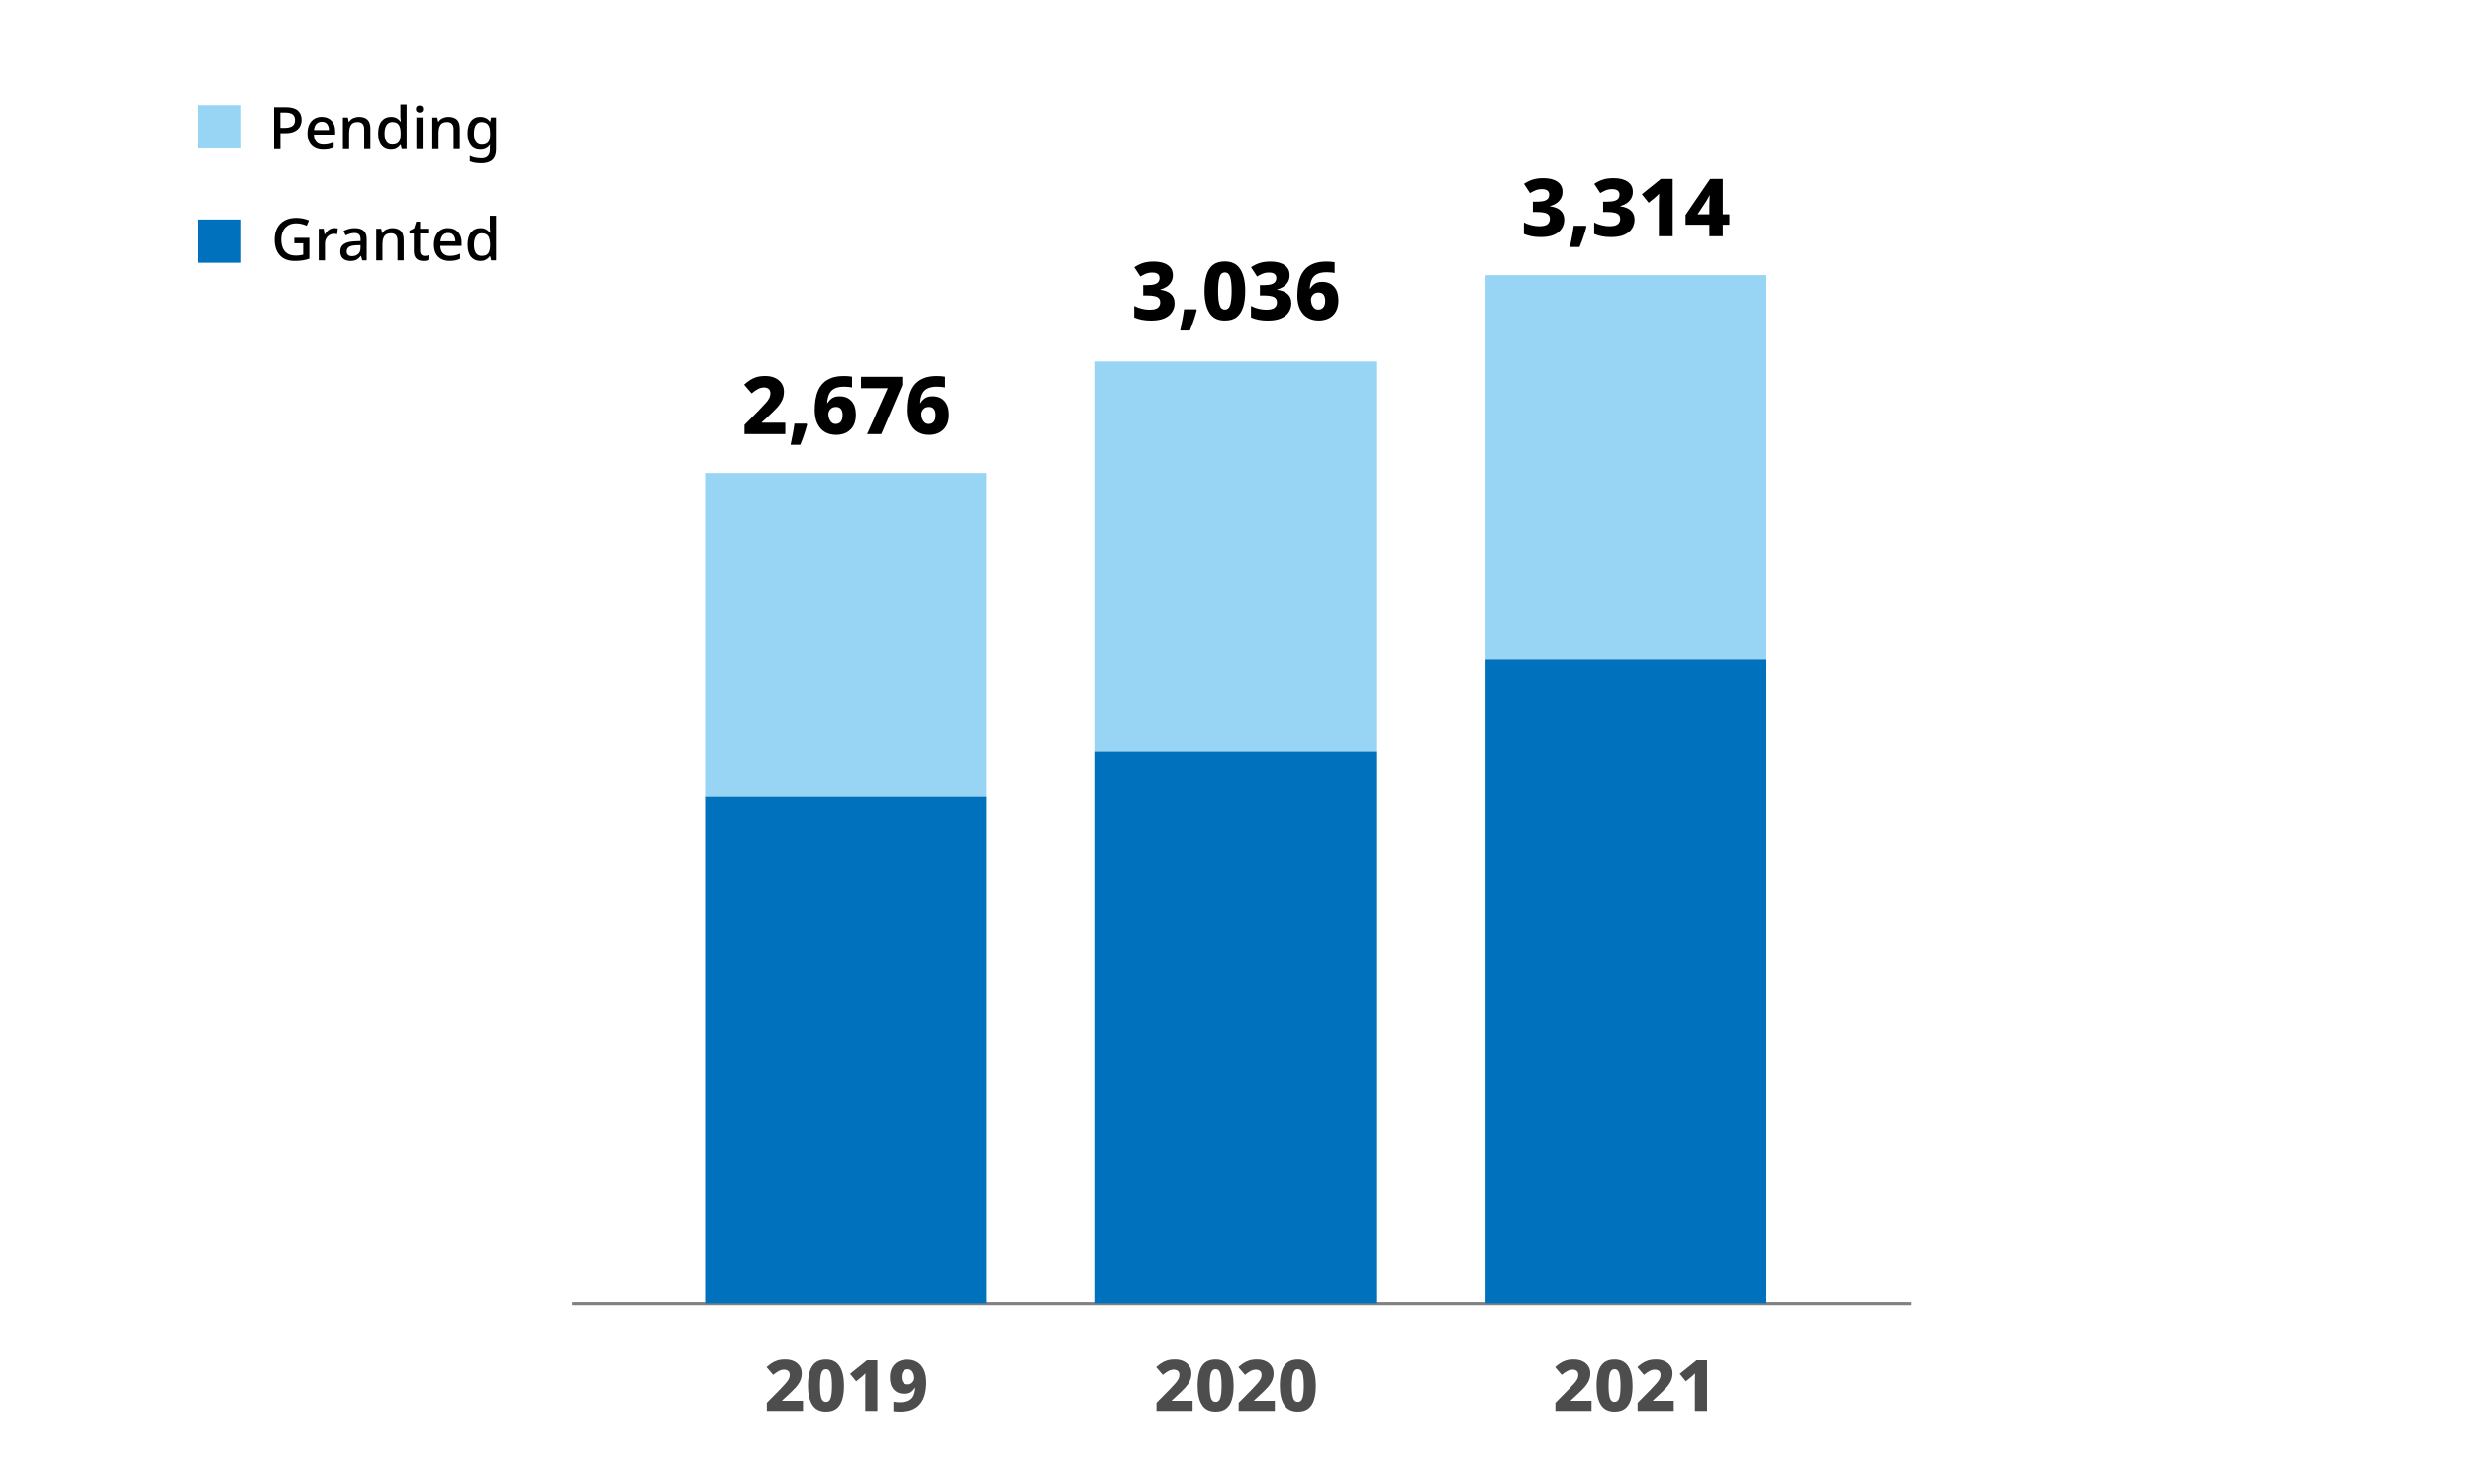
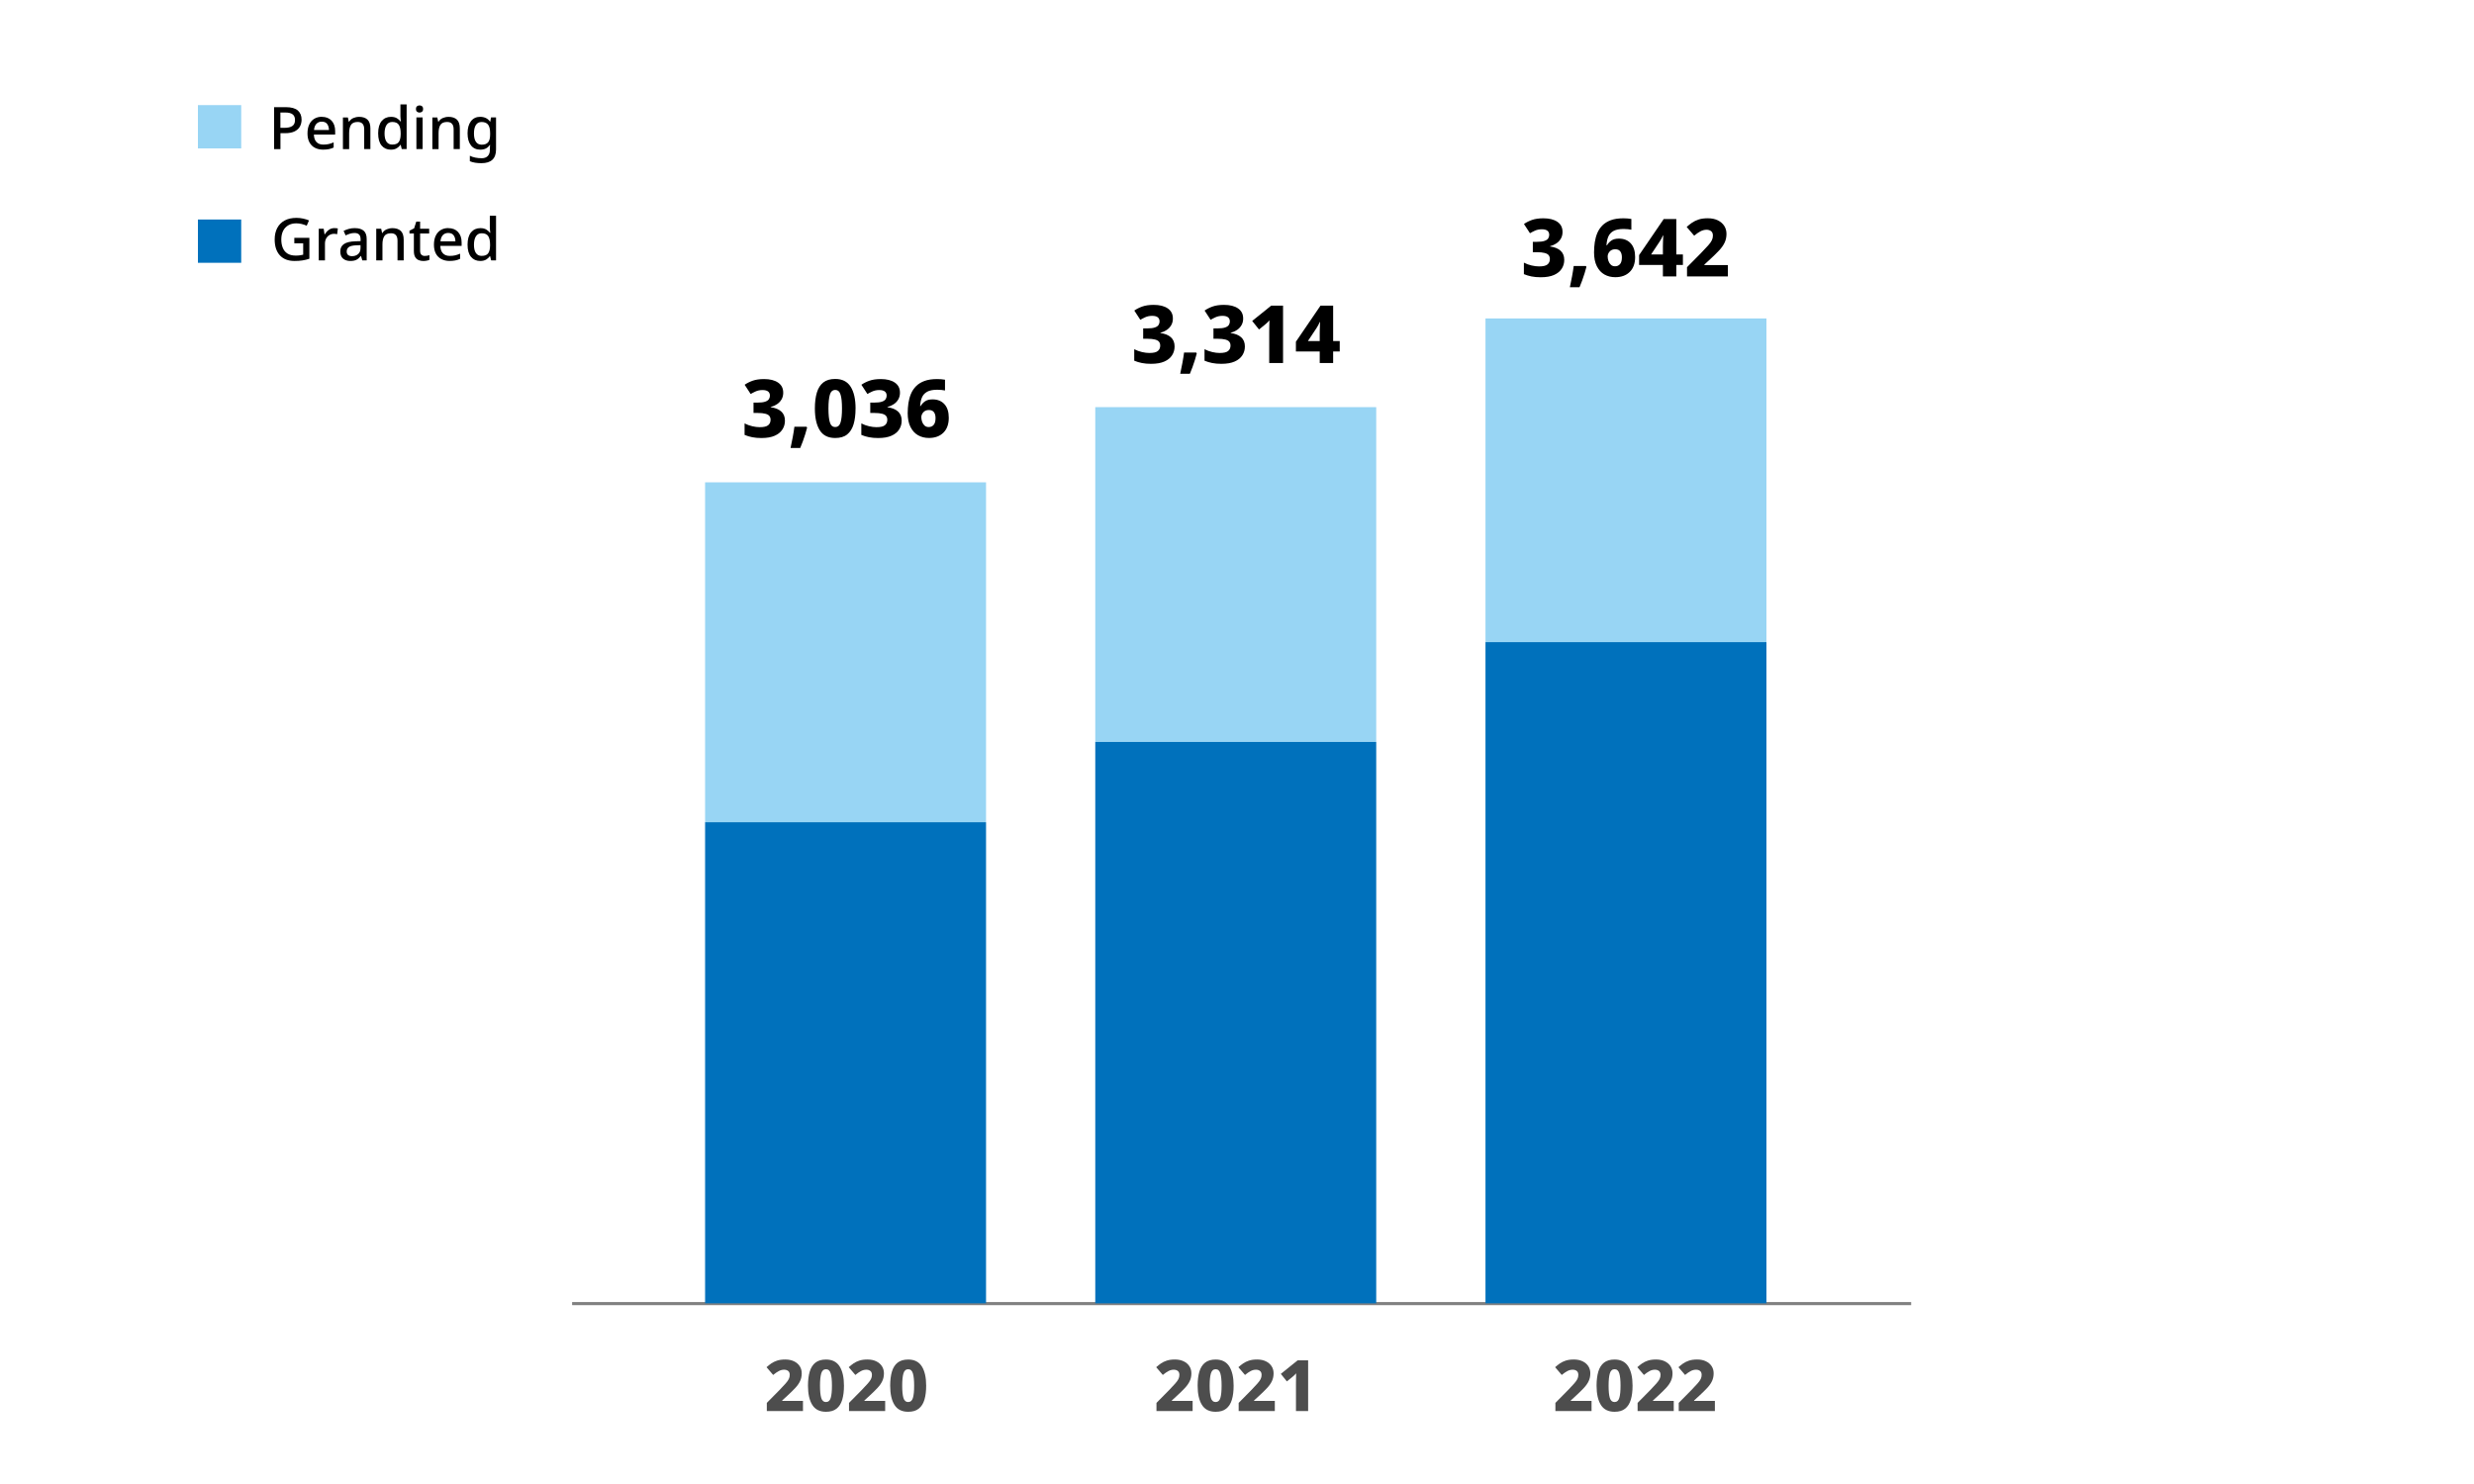
<svg xmlns="http://www.w3.org/2000/svg" viewBox="0 0 800 480">
  <defs>
    <style>.cls-1{fill:#0071bc;}.cls-2{fill:#98d5f4;}.cls-3{fill:#4d4d4d;}.cls-4{fill:none;stroke:gray;stroke-miterlimit:10;}</style>
  </defs>
-   <g id="_021">
+   <g id="_2022">
    <line class="cls-4" x1="185" y1="421.65" x2="618" y2="421.65" />
    <g>
      <g>
-         <rect class="cls-2" x="228" y="153.02" width="90.85" height="104.77" />
-         <rect class="cls-2" x="354.17" y="116.9" width="90.85" height="126.14" />
-         <rect class="cls-2" x="480.35" y="89" width="90.85" height="124.23" />
+         <rect class="cls-2" x="228" y="156.01" width="90.85" height="109.95" />
+         <rect class="cls-2" x="354.17" y="131.69" width="90.85" height="108.29" />
+         <rect class="cls-2" x="480.35" y="103" width="90.85" height="104.7" />
      </g>
      <g>
-         <rect class="cls-1" x="228" y="257.79" width="90.85" height="163.77" />
-         <rect class="cls-1" x="354.17" y="243.04" width="90.85" height="178.52" />
-         <rect class="cls-1" x="480.35" y="213.23" width="90.85" height="208.33" />
+         <rect class="cls-1" x="228" y="265.95" width="90.85" height="155.61" />
+         <rect class="cls-1" x="354.17" y="239.98" width="90.85" height="181.59" />
+         <rect class="cls-1" x="480.35" y="207.7" width="90.85" height="213.86" />
      </g>
    </g>
  </g>
  <g id="Numbers">
    <g>
      <path class="cls-3" d="M259.64,456.41h-11.68v-2.65l4.07-4.12c.83-.86,1.49-1.56,1.98-2.12,.49-.55,.84-1.04,1.05-1.46s.31-.87,.31-1.35c0-.58-.17-1.01-.52-1.28-.34-.27-.78-.4-1.3-.4-.58,0-1.15,.14-1.71,.44-.56,.29-1.17,.71-1.83,1.26l-2.14-2.51c.48-.43,.98-.83,1.52-1.21,.54-.38,1.17-.68,1.9-.92,.73-.24,1.61-.36,2.63-.36,1.1,0,2.05,.2,2.85,.59,.8,.39,1.41,.92,1.84,1.59,.43,.67,.64,1.43,.64,2.29,0,.92-.18,1.76-.53,2.51-.35,.75-.87,1.49-1.56,2.23-.69,.74-1.53,1.56-2.53,2.48l-1.7,1.56v.14h6.72v3.27Z" />
      <path class="cls-3" d="M272.91,448.2c0,1.76-.19,3.27-.56,4.53-.38,1.26-.99,2.22-1.84,2.9-.85,.68-1.99,1.01-3.42,1.01-2.02,0-3.5-.74-4.43-2.23s-1.39-3.56-1.39-6.21c0-1.76,.19-3.28,.56-4.54,.38-1.27,.99-2.24,1.84-2.91,.85-.67,1.99-1.01,3.42-1.01,2.01,0,3.48,.74,4.42,2.23,.93,1.49,1.4,3.57,1.4,6.23Zm-7.75,0c0,1.76,.13,3.09,.4,3.97,.27,.88,.78,1.32,1.53,1.32s1.26-.44,1.53-1.32c.27-.88,.4-2.21,.4-3.97s-.13-3.07-.4-3.97c-.27-.9-.78-1.35-1.53-1.35s-1.26,.45-1.53,1.35-.4,2.22-.4,3.97Z" />
-       <path class="cls-3" d="M283.74,456.41h-3.96v-8.85c0-.2,0-.5,.01-.9,0-.4,.01-.82,.02-1.26,0-.45,.02-.84,.03-1.2-.12,.15-.29,.33-.51,.54-.21,.21-.41,.39-.6,.54l-1.89,1.54-1.96-2.44,5.45-4.39h3.38v16.42Z" />
-       <path class="cls-3" d="M299.52,447.09c0,1.3-.13,2.53-.4,3.69-.27,1.16-.72,2.17-1.36,3.05-.64,.87-1.5,1.56-2.58,2.06-1.08,.5-2.43,.75-4.06,.75-.32,0-.7-.01-1.14-.03-.44-.02-.8-.06-1.09-.1v-3.13c.63,.14,1.3,.21,2.02,.21,1.3,0,2.31-.2,3.02-.59,.71-.39,1.22-.94,1.51-1.64s.46-1.52,.51-2.44h-.14c-.31,.54-.71,.99-1.22,1.36-.51,.37-1.26,.55-2.25,.55-1.4,0-2.51-.46-3.34-1.38-.83-.92-1.24-2.22-1.24-3.91,0-1.79,.51-3.2,1.52-4.22,1.01-1.02,2.4-1.53,4.16-1.53,1.13,0,2.16,.26,3.08,.78s1.65,1.32,2.18,2.4c.54,1.08,.81,2.46,.81,4.13Zm-5.98-4.19c-.6,0-1.08,.21-1.45,.62-.37,.41-.55,1.07-.55,1.96,0,.72,.16,1.29,.48,1.7s.81,.62,1.47,.62,1.14-.22,1.54-.65c.4-.44,.6-.9,.6-1.39,0-.46-.08-.91-.23-1.35-.15-.44-.38-.8-.69-1.08s-.7-.43-1.17-.43Z" />
+       <path class="cls-3" d="M286.22,456.41h-11.68v-2.65l4.07-4.12c.83-.86,1.49-1.56,1.98-2.12,.49-.55,.84-1.04,1.05-1.46s.31-.87,.31-1.35c0-.58-.17-1.01-.52-1.28-.34-.27-.78-.4-1.3-.4-.58,0-1.15,.14-1.71,.44-.56,.29-1.17,.71-1.83,1.26l-2.14-2.51c.48-.43,.98-.83,1.52-1.21,.54-.38,1.17-.68,1.9-.92,.73-.24,1.61-.36,2.63-.36,1.1,0,2.05,.2,2.85,.59,.8,.39,1.41,.92,1.84,1.59,.43,.67,.64,1.43,.64,2.29,0,.92-.18,1.76-.53,2.51-.35,.75-.87,1.49-1.56,2.23-.69,.74-1.53,1.56-2.53,2.48l-1.7,1.56v.14h6.72v3.27Z" />
+       <path class="cls-3" d="M299.49,448.2c0,1.76-.19,3.27-.56,4.53-.38,1.26-.99,2.22-1.84,2.9-.85,.68-1.99,1.01-3.42,1.01-2.02,0-3.5-.74-4.43-2.23s-1.39-3.56-1.39-6.21c0-1.76,.19-3.28,.56-4.54,.38-1.27,.99-2.24,1.84-2.91,.85-.67,1.99-1.01,3.42-1.01,2.01,0,3.48,.74,4.42,2.23,.93,1.49,1.4,3.57,1.4,6.23Zm-7.75,0c0,1.76,.13,3.09,.4,3.97,.27,.88,.78,1.32,1.53,1.32s1.26-.44,1.53-1.32c.27-.88,.4-2.21,.4-3.97s-.13-3.07-.4-3.97c-.27-.9-.78-1.35-1.53-1.35s-1.26,.45-1.53,1.35-.4,2.22-.4,3.97Z" />
    </g>
    <g>
      <path class="cls-3" d="M385.64,456.41h-11.68v-2.65l4.07-4.12c.83-.86,1.49-1.56,1.98-2.12,.49-.55,.84-1.04,1.05-1.46s.31-.87,.31-1.35c0-.58-.17-1.01-.52-1.28-.34-.27-.78-.4-1.3-.4-.58,0-1.15,.14-1.71,.44-.56,.29-1.17,.71-1.83,1.26l-2.14-2.51c.48-.43,.98-.83,1.52-1.21,.54-.38,1.17-.68,1.9-.92,.73-.24,1.61-.36,2.63-.36,1.1,0,2.05,.2,2.85,.59,.8,.39,1.41,.92,1.84,1.59,.43,.67,.64,1.43,.64,2.29,0,.92-.18,1.76-.53,2.51-.35,.75-.87,1.49-1.56,2.23-.69,.74-1.53,1.56-2.53,2.48l-1.7,1.56v.14h6.72v3.27Z" />
      <path class="cls-3" d="M398.91,448.2c0,1.76-.19,3.27-.56,4.53-.38,1.26-.99,2.22-1.84,2.9-.85,.68-1.99,1.01-3.42,1.01-2.02,0-3.5-.74-4.43-2.23s-1.39-3.56-1.39-6.21c0-1.76,.19-3.28,.56-4.54,.38-1.27,.99-2.24,1.84-2.91,.85-.67,1.99-1.01,3.42-1.01,2.01,0,3.48,.74,4.42,2.23,.93,1.49,1.4,3.57,1.4,6.23Zm-7.75,0c0,1.76,.13,3.09,.4,3.97,.27,.88,.78,1.32,1.53,1.32s1.26-.44,1.53-1.32c.27-.88,.4-2.21,.4-3.97s-.13-3.07-.4-3.97c-.27-.9-.78-1.35-1.53-1.35s-1.26,.45-1.53,1.35-.4,2.22-.4,3.97Z" />
      <path class="cls-3" d="M412.22,456.41h-11.68v-2.65l4.07-4.12c.83-.86,1.49-1.56,1.98-2.12,.49-.55,.84-1.04,1.05-1.46s.31-.87,.31-1.35c0-.58-.17-1.01-.52-1.28-.34-.27-.78-.4-1.3-.4-.58,0-1.15,.14-1.71,.44-.56,.29-1.17,.71-1.83,1.26l-2.14-2.51c.48-.43,.98-.83,1.52-1.21,.54-.38,1.17-.68,1.9-.92,.73-.24,1.61-.36,2.63-.36,1.1,0,2.05,.2,2.85,.59,.8,.39,1.41,.92,1.84,1.59,.43,.67,.64,1.43,.64,2.29,0,.92-.18,1.76-.53,2.51-.35,.75-.87,1.49-1.56,2.23-.69,.74-1.53,1.56-2.53,2.48l-1.7,1.56v.14h6.72v3.27Z" />
-       <path class="cls-3" d="M425.49,448.2c0,1.76-.19,3.27-.56,4.53-.38,1.26-.99,2.22-1.84,2.9-.85,.68-1.99,1.01-3.42,1.01-2.02,0-3.5-.74-4.43-2.23s-1.39-3.56-1.39-6.21c0-1.76,.19-3.28,.56-4.54,.38-1.27,.99-2.24,1.84-2.91,.85-.67,1.99-1.01,3.42-1.01,2.01,0,3.48,.74,4.42,2.23,.93,1.49,1.4,3.57,1.4,6.23Zm-7.75,0c0,1.76,.13,3.09,.4,3.97,.27,.88,.78,1.32,1.53,1.32s1.26-.44,1.53-1.32c.27-.88,.4-2.21,.4-3.97s-.13-3.07-.4-3.97c-.27-.9-.78-1.35-1.53-1.35s-1.26,.45-1.53,1.35-.4,2.22-.4,3.97Z" />
+       <path class="cls-3" d="M423.03,456.41h-3.96v-8.85c0-.2,0-.5,.01-.9,0-.4,.01-.82,.02-1.26,0-.45,.02-.84,.03-1.2-.12,.15-.29,.33-.51,.54-.21,.21-.41,.39-.6,.54l-1.89,1.54-1.96-2.44,5.45-4.39h3.38v16.42Z" />
    </g>
    <g>
      <path class="cls-3" d="M514.64,456.41h-11.68v-2.65l4.07-4.12c.83-.86,1.49-1.56,1.98-2.12,.49-.55,.84-1.04,1.05-1.46s.31-.87,.31-1.35c0-.58-.17-1.01-.52-1.28-.34-.27-.78-.4-1.3-.4-.58,0-1.15,.14-1.71,.44-.56,.29-1.17,.71-1.83,1.26l-2.14-2.51c.48-.43,.98-.83,1.52-1.21,.54-.38,1.17-.68,1.9-.92,.73-.24,1.61-.36,2.63-.36,1.1,0,2.05,.2,2.85,.59,.8,.39,1.41,.92,1.84,1.59,.43,.67,.64,1.43,.64,2.29,0,.92-.18,1.76-.53,2.51-.35,.75-.87,1.49-1.56,2.23-.69,.74-1.53,1.56-2.53,2.48l-1.7,1.56v.14h6.72v3.27Z" />
      <path class="cls-3" d="M527.91,448.2c0,1.76-.19,3.27-.56,4.53-.38,1.26-.99,2.22-1.84,2.9-.85,.68-1.99,1.01-3.42,1.01-2.02,0-3.5-.74-4.43-2.23s-1.39-3.56-1.39-6.21c0-1.76,.19-3.28,.56-4.54,.38-1.27,.99-2.24,1.84-2.91,.85-.67,1.99-1.01,3.42-1.01,2.01,0,3.48,.74,4.42,2.23,.93,1.49,1.4,3.57,1.4,6.23Zm-7.75,0c0,1.76,.13,3.09,.4,3.97,.27,.88,.78,1.32,1.53,1.32s1.26-.44,1.53-1.32c.27-.88,.4-2.21,.4-3.97s-.13-3.07-.4-3.97c-.27-.9-.78-1.35-1.53-1.35s-1.26,.45-1.53,1.35-.4,2.22-.4,3.97Z" />
      <path class="cls-3" d="M541.22,456.41h-11.68v-2.65l4.07-4.12c.83-.86,1.49-1.56,1.98-2.12,.49-.55,.84-1.04,1.05-1.46s.31-.87,.31-1.35c0-.58-.17-1.01-.52-1.28-.34-.27-.78-.4-1.3-.4-.58,0-1.15,.14-1.71,.44-.56,.29-1.17,.71-1.83,1.26l-2.14-2.51c.48-.43,.98-.83,1.52-1.21,.54-.38,1.17-.68,1.9-.92,.73-.24,1.61-.36,2.63-.36,1.1,0,2.05,.2,2.85,.59,.8,.39,1.41,.92,1.84,1.59,.43,.67,.64,1.43,.64,2.29,0,.92-.18,1.76-.53,2.51-.35,.75-.87,1.49-1.56,2.23-.69,.74-1.53,1.56-2.53,2.48l-1.7,1.56v.14h6.72v3.27Z" />
-       <path class="cls-3" d="M552.03,456.41h-3.96v-8.85c0-.2,0-.5,.01-.9,0-.4,.01-.82,.02-1.26,0-.45,.02-.84,.03-1.2-.12,.15-.29,.33-.51,.54-.21,.21-.41,.39-.6,.54l-1.89,1.54-1.96-2.44,5.45-4.39h3.38v16.42Z" />
+       <path class="cls-3" d="M554.52,456.41h-11.68v-2.65l4.07-4.12c.83-.86,1.49-1.56,1.98-2.12,.49-.55,.84-1.04,1.05-1.46s.31-.87,.31-1.35c0-.58-.17-1.01-.52-1.28-.34-.27-.78-.4-1.3-.4-.58,0-1.15,.14-1.71,.44-.56,.29-1.17,.71-1.83,1.26l-2.14-2.51c.48-.43,.98-.83,1.52-1.21,.54-.38,1.17-.68,1.9-.92,.73-.24,1.61-.36,2.63-.36,1.1,0,2.05,.2,2.85,.59,.8,.39,1.41,.92,1.84,1.59,.43,.67,.64,1.43,.64,2.29,0,.92-.18,1.76-.53,2.51-.35,.75-.87,1.49-1.56,2.23-.69,.74-1.53,1.56-2.53,2.48l-1.7,1.56v.14h6.72v3.27Z" />
    </g>
    <g>
-       <path d="M379.27,88.95c0,.87-.18,1.61-.55,2.24-.36,.62-.85,1.14-1.47,1.55s-1.3,.71-2.04,.9v.08c1.47,.19,2.61,.65,3.41,1.37,.8,.72,1.2,1.71,1.2,2.98,0,1.04-.27,1.99-.81,2.83-.54,.85-1.36,1.53-2.48,2.03s-2.56,.75-4.33,.75c-1.11,0-2.09-.09-2.95-.26s-1.69-.42-2.48-.75v-3.72c.8,.42,1.63,.72,2.5,.92,.87,.2,1.66,.3,2.39,.3,1.32,0,2.23-.21,2.74-.64,.51-.42,.77-1.01,.77-1.75,0-.47-.12-.87-.36-1.2-.24-.33-.67-.58-1.29-.75s-1.48-.26-2.59-.26h-1.27v-3.35h1.3c1.06,0,1.87-.1,2.44-.29,.57-.19,.97-.45,1.21-.79,.23-.34,.35-.72,.35-1.16,0-1.21-.8-1.82-2.39-1.82-.85,0-1.61,.16-2.28,.47s-1.18,.58-1.55,.81l-1.95-2.99c.75-.52,1.61-.96,2.6-1.31,.99-.35,2.22-.53,3.69-.53,1.91,0,3.42,.38,4.52,1.14,1.11,.76,1.66,1.84,1.66,3.22Z" />
-       <path d="M386.81,100.03l.18,.29c-.16,.62-.36,1.33-.6,2.11-.24,.78-.51,1.56-.79,2.34-.29,.78-.57,1.49-.84,2.13h-3.12c.24-1.11,.48-2.29,.71-3.54,.23-1.25,.41-2.36,.53-3.33h3.93Z" />
-       <path d="M402.65,94.13c0,1.99-.21,3.7-.64,5.12s-1.12,2.51-2.08,3.28-2.25,1.14-3.86,1.14c-2.29,0-3.96-.84-5-2.52-1.05-1.68-1.57-4.02-1.57-7.02,0-1.99,.21-3.71,.64-5.13,.42-1.43,1.12-2.53,2.08-3.29,.96-.76,2.25-1.14,3.86-1.14,2.27,0,3.93,.84,4.99,2.52,1.06,1.68,1.59,4.03,1.59,7.05Zm-8.76,0c0,1.99,.15,3.49,.46,4.49,.3,1,.88,1.5,1.73,1.5s1.43-.5,1.73-1.5c.3-1,.46-2.49,.46-4.49s-.15-3.47-.46-4.48c-.3-1.01-.88-1.52-1.73-1.52s-1.43,.51-1.73,1.52c-.3,1.01-.46,2.51-.46,4.48Z" />
-       <path d="M417.02,88.95c0,.87-.18,1.61-.55,2.24-.36,.62-.85,1.14-1.47,1.55s-1.3,.71-2.04,.9v.08c1.47,.19,2.61,.65,3.41,1.37,.8,.72,1.2,1.71,1.2,2.98,0,1.04-.27,1.99-.81,2.83-.54,.85-1.36,1.53-2.48,2.03s-2.56,.75-4.33,.75c-1.11,0-2.09-.09-2.95-.26s-1.69-.42-2.48-.75v-3.72c.8,.42,1.63,.72,2.5,.92,.87,.2,1.66,.3,2.39,.3,1.32,0,2.23-.21,2.74-.64,.51-.42,.77-1.01,.77-1.75,0-.47-.12-.87-.36-1.2-.24-.33-.67-.58-1.29-.75s-1.48-.26-2.59-.26h-1.27v-3.35h1.3c1.06,0,1.87-.1,2.44-.29,.57-.19,.97-.45,1.21-.79,.23-.34,.35-.72,.35-1.16,0-1.21-.8-1.82-2.39-1.82-.85,0-1.61,.16-2.28,.47s-1.18,.58-1.55,.81l-1.95-2.99c.75-.52,1.61-.96,2.6-1.31,.99-.35,2.22-.53,3.69-.53,1.91,0,3.42,.38,4.52,1.14,1.11,.76,1.66,1.84,1.66,3.22Z" />
-       <path d="M419.52,95.53c0-1.06,.08-2.12,.23-3.17,.16-1.06,.43-2.05,.82-2.98,.39-.93,.94-1.75,1.65-2.47,.71-.72,1.62-1.28,2.73-1.69,1.11-.41,2.46-.61,4.06-.61,.36,0,.8,.02,1.31,.05,.51,.04,.93,.09,1.26,.16v3.48c-.35-.07-.72-.12-1.13-.17s-.86-.07-1.37-.07c-1.4,0-2.5,.22-3.28,.65-.78,.43-1.34,1.05-1.68,1.85-.34,.8-.53,1.73-.58,2.78h.16c.35-.61,.82-1.12,1.43-1.54,.61-.42,1.41-.62,2.42-.62,1.63,0,2.91,.52,3.85,1.56s1.4,2.5,1.4,4.39c0,2.06-.58,3.67-1.73,4.81s-2.72,1.72-4.69,1.72c-1.3,0-2.47-.29-3.5-.87-1.03-.58-1.85-1.47-2.46-2.68-.61-1.2-.91-2.73-.91-4.59Zm6.79,4.6c.66,0,1.19-.23,1.6-.7,.41-.47,.61-1.21,.61-2.21,0-.8-.17-1.43-.52-1.9s-.89-.7-1.64-.7-1.36,.24-1.79,.73c-.43,.48-.65,1.01-.65,1.59,0,.5,.09,1,.26,1.49,.17,.49,.44,.9,.79,1.22,.35,.32,.8,.48,1.34,.48Z" />
+       <path d="M379.27,102.95c0,.87-.18,1.61-.55,2.24-.36,.62-.85,1.14-1.47,1.55s-1.3,.71-2.04,.9v.08c1.47,.19,2.61,.65,3.41,1.37,.8,.72,1.2,1.71,1.2,2.98,0,1.04-.27,1.99-.81,2.83-.54,.85-1.36,1.53-2.48,2.03s-2.56,.75-4.33,.75c-1.11,0-2.09-.09-2.95-.26s-1.69-.42-2.48-.75v-3.72c.8,.42,1.63,.72,2.5,.92,.87,.2,1.66,.3,2.39,.3,1.32,0,2.23-.21,2.74-.64,.51-.42,.77-1.01,.77-1.75,0-.47-.12-.87-.36-1.2-.24-.33-.67-.58-1.29-.75s-1.48-.26-2.59-.26h-1.27v-3.35h1.3c1.06,0,1.87-.1,2.44-.29,.57-.19,.97-.45,1.21-.79,.23-.34,.35-.72,.35-1.16,0-1.21-.8-1.82-2.39-1.82-.85,0-1.61,.16-2.28,.47s-1.18,.58-1.55,.81l-1.95-2.99c.75-.52,1.61-.96,2.6-1.31,.99-.35,2.22-.53,3.69-.53,1.91,0,3.42,.38,4.52,1.14,1.11,.76,1.66,1.84,1.66,3.22Z" />
+       <path d="M386.81,114.03l.18,.29c-.16,.62-.36,1.33-.6,2.11-.24,.78-.51,1.56-.79,2.34-.29,.78-.57,1.49-.84,2.13h-3.12c.24-1.11,.48-2.29,.71-3.54,.23-1.25,.41-2.36,.53-3.33h3.93Z" />
+       <path d="M402,102.95c0,.87-.18,1.61-.55,2.24-.36,.62-.85,1.14-1.47,1.55s-1.3,.71-2.04,.9v.08c1.47,.19,2.61,.65,3.41,1.37,.8,.72,1.2,1.71,1.2,2.98,0,1.04-.27,1.99-.81,2.83-.54,.85-1.36,1.53-2.48,2.03s-2.56,.75-4.33,.75c-1.11,0-2.09-.09-2.95-.26s-1.69-.42-2.48-.75v-3.72c.8,.42,1.63,.72,2.5,.92,.87,.2,1.66,.3,2.39,.3,1.32,0,2.23-.21,2.74-.64,.51-.42,.77-1.01,.77-1.75,0-.47-.12-.87-.36-1.2-.24-.33-.67-.58-1.29-.75s-1.48-.26-2.59-.26h-1.27v-3.35h1.3c1.06,0,1.87-.1,2.44-.29,.57-.19,.97-.45,1.21-.79,.23-.34,.35-.72,.35-1.16,0-1.21-.8-1.82-2.39-1.82-.85,0-1.61,.16-2.28,.47s-1.18,.58-1.55,.81l-1.95-2.99c.75-.52,1.61-.96,2.6-1.31,.99-.35,2.22-.53,3.69-.53,1.91,0,3.42,.38,4.52,1.14,1.11,.76,1.66,1.84,1.66,3.22Z" />
+       <path d="M414.89,117.41h-4.47v-10.01c0-.23,0-.56,.01-1.01,0-.45,.02-.93,.03-1.43,0-.5,.02-.95,.04-1.35-.14,.17-.33,.38-.57,.61-.24,.23-.47,.44-.68,.61l-2.13,1.74-2.21-2.76,6.16-4.96h3.82v18.56Z" />
+       <path d="M433.22,113.69h-2.13v3.72h-4.34v-3.72h-7.7v-3.17l7.96-11.67h4.08v11.46h2.13v3.38Zm-6.47-3.38v-2.68c0-.35,0-.77,.03-1.27,.02-.5,.03-.96,.05-1.38s.04-.68,.05-.78h-.13c-.16,.36-.31,.69-.47,.97-.16,.29-.35,.6-.57,.95l-2.78,4.19h3.82Z" />
    </g>
    <g>
-       <path d="M505.27,61.95c0,.87-.18,1.61-.55,2.24-.36,.62-.85,1.14-1.47,1.55s-1.3,.71-2.04,.9v.08c1.47,.19,2.61,.65,3.41,1.37,.8,.72,1.2,1.71,1.2,2.98,0,1.04-.27,1.99-.81,2.83-.54,.85-1.36,1.53-2.48,2.03s-2.56,.75-4.33,.75c-1.11,0-2.09-.09-2.95-.26s-1.69-.42-2.48-.75v-3.72c.8,.42,1.63,.72,2.5,.92,.87,.2,1.66,.3,2.39,.3,1.32,0,2.23-.21,2.74-.64,.51-.42,.77-1.01,.77-1.75,0-.47-.12-.87-.36-1.2-.24-.33-.67-.58-1.29-.75s-1.48-.26-2.59-.26h-1.27v-3.35h1.3c1.06,0,1.87-.1,2.44-.29,.57-.19,.97-.45,1.21-.79,.23-.34,.35-.72,.35-1.16,0-1.21-.8-1.82-2.39-1.82-.85,0-1.61,.16-2.28,.47s-1.18,.58-1.55,.81l-1.95-2.99c.75-.52,1.61-.96,2.6-1.31,.99-.35,2.22-.53,3.69-.53,1.91,0,3.42,.38,4.52,1.14,1.11,.76,1.66,1.84,1.66,3.22Z" />
-       <path d="M512.81,73.03l.18,.29c-.16,.62-.36,1.33-.6,2.11-.24,.78-.51,1.56-.79,2.34-.29,.78-.57,1.49-.84,2.13h-3.12c.24-1.11,.48-2.29,.71-3.54,.23-1.25,.41-2.36,.53-3.33h3.93Z" />
-       <path d="M528,61.95c0,.87-.18,1.61-.55,2.24-.36,.62-.85,1.14-1.47,1.55s-1.3,.71-2.04,.9v.08c1.47,.19,2.61,.65,3.41,1.37,.8,.72,1.2,1.71,1.2,2.98,0,1.04-.27,1.99-.81,2.83-.54,.85-1.36,1.53-2.48,2.03s-2.56,.75-4.33,.75c-1.11,0-2.09-.09-2.95-.26s-1.69-.42-2.48-.75v-3.72c.8,.42,1.63,.72,2.5,.92,.87,.2,1.66,.3,2.39,.3,1.32,0,2.23-.21,2.74-.64,.51-.42,.77-1.01,.77-1.75,0-.47-.12-.87-.36-1.2-.24-.33-.67-.58-1.29-.75s-1.48-.26-2.59-.26h-1.27v-3.35h1.3c1.06,0,1.87-.1,2.44-.29,.57-.19,.97-.45,1.21-.79,.23-.34,.35-.72,.35-1.16,0-1.21-.8-1.82-2.39-1.82-.85,0-1.61,.16-2.28,.47s-1.18,.58-1.55,.81l-1.95-2.99c.75-.52,1.61-.96,2.6-1.31,.99-.35,2.22-.53,3.69-.53,1.91,0,3.42,.38,4.52,1.14,1.11,.76,1.66,1.84,1.66,3.22Z" />
-       <path d="M540.89,76.41h-4.47v-10.01c0-.23,0-.56,.01-1.01,0-.45,.02-.93,.03-1.43,0-.5,.02-.95,.04-1.35-.14,.17-.33,.38-.57,.61-.24,.23-.47,.44-.68,.61l-2.13,1.74-2.21-2.76,6.16-4.96h3.82v18.56Z" />
-       <path d="M559.22,72.69h-2.13v3.72h-4.34v-3.72h-7.7v-3.17l7.96-11.67h4.08v11.46h2.13v3.38Zm-6.47-3.38v-2.68c0-.35,0-.77,.03-1.27,.02-.5,.03-.96,.05-1.38s.04-.68,.05-.78h-.13c-.16,.36-.31,.69-.47,.97-.16,.29-.35,.6-.57,.95l-2.78,4.19h3.82Z" />
+       <path d="M505.27,74.95c0,.87-.18,1.61-.55,2.24-.36,.62-.85,1.14-1.47,1.55s-1.3,.71-2.04,.9v.08c1.47,.19,2.61,.65,3.41,1.37,.8,.72,1.2,1.71,1.2,2.98,0,1.04-.27,1.99-.81,2.83-.54,.85-1.36,1.53-2.48,2.03s-2.56,.75-4.33,.75c-1.11,0-2.09-.09-2.95-.26s-1.69-.42-2.48-.75v-3.72c.8,.42,1.63,.72,2.5,.92,.87,.2,1.66,.3,2.39,.3,1.32,0,2.23-.21,2.74-.64,.51-.42,.77-1.01,.77-1.75,0-.47-.12-.87-.36-1.2-.24-.33-.67-.58-1.29-.75s-1.48-.26-2.59-.26h-1.27v-3.35h1.3c1.06,0,1.87-.1,2.44-.29,.57-.19,.97-.45,1.21-.79,.23-.34,.35-.72,.35-1.16,0-1.21-.8-1.82-2.39-1.82-.85,0-1.61,.16-2.28,.47s-1.18,.58-1.55,.81l-1.95-2.99c.75-.52,1.61-.96,2.6-1.31,.99-.35,2.22-.53,3.69-.53,1.91,0,3.42,.38,4.52,1.14,1.11,.76,1.66,1.84,1.66,3.22Z" />
+       <path d="M512.81,86.03l.18,.29c-.16,.62-.36,1.33-.6,2.11-.24,.78-.51,1.56-.79,2.34-.29,.78-.57,1.49-.84,2.13h-3.12c.24-1.11,.48-2.29,.71-3.54,.23-1.25,.41-2.36,.53-3.33h3.93Z" />
+       <path d="M515.46,81.53c0-1.06,.08-2.12,.23-3.17,.16-1.06,.43-2.05,.82-2.98,.39-.93,.94-1.75,1.65-2.47,.71-.72,1.62-1.28,2.73-1.69,1.11-.41,2.46-.61,4.06-.61,.36,0,.8,.02,1.31,.05,.51,.04,.93,.09,1.26,.16v3.48c-.35-.07-.72-.12-1.13-.17s-.86-.07-1.37-.07c-1.4,0-2.5,.22-3.28,.65-.78,.43-1.34,1.05-1.68,1.85-.34,.8-.53,1.73-.58,2.78h.16c.35-.61,.82-1.12,1.43-1.54,.61-.42,1.41-.62,2.42-.62,1.63,0,2.91,.52,3.85,1.56s1.4,2.5,1.4,4.39c0,2.06-.58,3.67-1.73,4.81s-2.72,1.72-4.69,1.72c-1.3,0-2.47-.29-3.5-.87-1.03-.58-1.85-1.47-2.46-2.68-.61-1.2-.91-2.73-.91-4.59Zm6.79,4.6c.66,0,1.19-.23,1.6-.7,.41-.47,.61-1.21,.61-2.21,0-.8-.17-1.43-.52-1.9s-.89-.7-1.64-.7-1.36,.24-1.79,.73c-.43,.48-.65,1.01-.65,1.59,0,.5,.09,1,.26,1.49,.17,.49,.44,.9,.79,1.22,.35,.32,.8,.48,1.34,.48Z" />
+       <path d="M544.19,85.69h-2.13v3.72h-4.34v-3.72h-7.7v-3.17l7.96-11.67h4.08v11.46h2.13v3.38Zm-6.47-3.38v-2.68c0-.35,0-.77,.03-1.27,.02-.5,.03-.96,.05-1.38s.04-.68,.05-.78h-.13c-.16,.36-.31,.69-.47,.97-.16,.29-.35,.6-.57,.95l-2.78,4.19h3.82Z" />
+       <path d="M558.73,89.41h-13.21v-2.99l4.6-4.65c.94-.97,1.68-1.77,2.24-2.39s.95-1.17,1.18-1.65c.23-.48,.35-.98,.35-1.52,0-.66-.2-1.14-.58-1.44-.39-.3-.88-.46-1.47-.46-.66,0-1.3,.17-1.94,.49-.63,.33-1.32,.81-2.07,1.43l-2.42-2.83c.54-.48,1.11-.94,1.72-1.36,.61-.42,1.32-.77,2.14-1.04,.82-.27,1.82-.4,2.98-.4,1.25,0,2.32,.22,3.22,.66s1.59,1.04,2.08,1.79c.48,.75,.73,1.62,.73,2.59,0,1.04-.2,1.99-.6,2.83-.4,.85-.99,1.69-1.77,2.52-.78,.83-1.73,1.77-2.86,2.81l-1.92,1.77v.16h7.59v3.69Z" />
    </g>
    <g>
-       <path d="M253.95,140.41h-13.21v-2.99l4.6-4.65c.94-.97,1.68-1.77,2.24-2.39s.95-1.17,1.18-1.65c.23-.48,.35-.98,.35-1.52,0-.66-.2-1.14-.58-1.44-.39-.3-.88-.46-1.47-.46-.66,0-1.3,.17-1.94,.49-.63,.33-1.32,.81-2.07,1.43l-2.42-2.83c.54-.48,1.11-.94,1.72-1.36,.61-.42,1.32-.77,2.14-1.04,.82-.27,1.82-.4,2.98-.4,1.25,0,2.32,.22,3.22,.66s1.59,1.04,2.08,1.79c.48,.75,.73,1.62,.73,2.59,0,1.04-.2,1.99-.6,2.83-.4,.85-.99,1.69-1.77,2.52-.78,.83-1.73,1.77-2.86,2.81l-1.92,1.77v.16h7.59v3.69Z" />
-       <path d="M260.81,137.03l.18,.29c-.16,.62-.36,1.33-.6,2.11-.24,.78-.51,1.56-.79,2.34-.29,.78-.57,1.49-.84,2.13h-3.12c.24-1.11,.48-2.29,.71-3.54,.23-1.25,.41-2.36,.53-3.33h3.93Z" />
-       <path d="M263.46,132.53c0-1.06,.08-2.12,.23-3.17,.16-1.06,.43-2.05,.82-2.98,.39-.93,.94-1.75,1.65-2.47,.71-.72,1.62-1.28,2.73-1.69,1.11-.41,2.46-.61,4.06-.61,.36,0,.8,.02,1.31,.05,.51,.04,.93,.09,1.26,.16v3.48c-.35-.07-.72-.12-1.13-.17s-.86-.07-1.37-.07c-1.4,0-2.5,.22-3.28,.65-.78,.43-1.34,1.05-1.68,1.85-.34,.8-.53,1.73-.58,2.78h.16c.35-.61,.82-1.12,1.43-1.54,.61-.42,1.41-.62,2.42-.62,1.63,0,2.91,.52,3.85,1.56s1.4,2.5,1.4,4.39c0,2.06-.58,3.67-1.73,4.81s-2.72,1.72-4.69,1.72c-1.3,0-2.47-.29-3.5-.87-1.03-.58-1.85-1.47-2.46-2.68-.61-1.2-.91-2.73-.91-4.59Zm6.79,4.6c.66,0,1.19-.23,1.6-.7,.41-.47,.61-1.21,.61-2.21,0-.8-.17-1.43-.52-1.9s-.89-.7-1.64-.7-1.36,.24-1.79,.73c-.43,.48-.65,1.01-.65,1.59,0,.5,.09,1,.26,1.49,.17,.49,.44,.9,.79,1.22,.35,.32,.8,.48,1.34,.48Z" />
-       <path d="M280.36,140.41l6.68-14.87h-8.63v-3.69h13.34v2.7l-6.79,15.86h-4.6Z" />
-       <path d="M293.52,132.53c0-1.06,.08-2.12,.23-3.17,.16-1.06,.43-2.05,.82-2.98,.39-.93,.94-1.75,1.65-2.47,.71-.72,1.62-1.28,2.73-1.69,1.11-.41,2.46-.61,4.06-.61,.36,0,.8,.02,1.31,.05,.51,.04,.93,.09,1.26,.16v3.48c-.35-.07-.72-.12-1.13-.17s-.86-.07-1.37-.07c-1.4,0-2.5,.22-3.28,.65-.78,.43-1.34,1.05-1.68,1.85-.34,.8-.53,1.73-.58,2.78h.16c.35-.61,.82-1.12,1.43-1.54,.61-.42,1.41-.62,2.42-.62,1.63,0,2.91,.52,3.85,1.56s1.4,2.5,1.4,4.39c0,2.06-.58,3.67-1.73,4.81s-2.72,1.72-4.69,1.72c-1.3,0-2.47-.29-3.5-.87-1.03-.58-1.85-1.47-2.46-2.68-.61-1.2-.91-2.73-.91-4.59Zm6.79,4.6c.66,0,1.19-.23,1.6-.7,.41-.47,.61-1.21,.61-2.21,0-.8-.17-1.43-.52-1.9s-.89-.7-1.64-.7-1.36,.24-1.79,.73c-.43,.48-.65,1.01-.65,1.59,0,.5,.09,1,.26,1.49,.17,.49,.44,.9,.79,1.22,.35,.32,.8,.48,1.34,.48Z" />
+       <path d="M253.27,126.95c0,.87-.18,1.61-.55,2.24-.36,.62-.85,1.14-1.47,1.55s-1.3,.71-2.04,.9v.08c1.47,.19,2.61,.65,3.41,1.37,.8,.72,1.2,1.71,1.2,2.98,0,1.04-.27,1.99-.81,2.83-.54,.85-1.36,1.53-2.48,2.03s-2.56,.75-4.33,.75c-1.11,0-2.09-.09-2.95-.26s-1.69-.42-2.48-.75v-3.72c.8,.42,1.63,.72,2.5,.92,.87,.2,1.66,.3,2.39,.3,1.32,0,2.23-.21,2.74-.64,.51-.42,.77-1.01,.77-1.75,0-.47-.12-.87-.36-1.2-.24-.33-.67-.58-1.29-.75s-1.48-.26-2.59-.26h-1.27v-3.35h1.3c1.06,0,1.87-.1,2.44-.29,.57-.19,.97-.45,1.21-.79,.23-.34,.35-.72,.35-1.16,0-1.21-.8-1.82-2.39-1.82-.85,0-1.61,.16-2.28,.47s-1.18,.58-1.55,.81l-1.95-2.99c.75-.52,1.61-.96,2.6-1.31,.99-.35,2.22-.53,3.69-.53,1.91,0,3.42,.38,4.52,1.14,1.11,.76,1.66,1.84,1.66,3.22Z" />
+       <path d="M260.81,138.03l.18,.29c-.16,.62-.36,1.33-.6,2.11-.24,.78-.51,1.56-.79,2.34-.29,.78-.57,1.49-.84,2.13h-3.12c.24-1.11,.48-2.29,.71-3.54,.23-1.25,.41-2.36,.53-3.33h3.93Z" />
+       <path d="M276.65,132.13c0,1.99-.21,3.7-.64,5.12s-1.12,2.51-2.08,3.28-2.25,1.14-3.86,1.14c-2.29,0-3.96-.84-5-2.52-1.05-1.68-1.57-4.02-1.57-7.02,0-1.99,.21-3.71,.64-5.13,.42-1.43,1.12-2.53,2.08-3.29,.96-.76,2.25-1.14,3.86-1.14,2.27,0,3.93,.84,4.99,2.52,1.06,1.68,1.59,4.03,1.59,7.05Zm-8.76,0c0,1.99,.15,3.49,.46,4.49,.3,1,.88,1.5,1.73,1.5s1.43-.5,1.73-1.5c.3-1,.46-2.49,.46-4.49s-.15-3.47-.46-4.48c-.3-1.01-.88-1.52-1.73-1.52s-1.43,.51-1.73,1.52c-.3,1.01-.46,2.51-.46,4.48Z" />
+       <path d="M291.02,126.95c0,.87-.18,1.61-.55,2.24-.36,.62-.85,1.14-1.47,1.55s-1.3,.71-2.04,.9v.08c1.47,.19,2.61,.65,3.41,1.37,.8,.72,1.2,1.71,1.2,2.98,0,1.04-.27,1.99-.81,2.83-.54,.85-1.36,1.53-2.48,2.03s-2.56,.75-4.33,.75c-1.11,0-2.09-.09-2.95-.26s-1.69-.42-2.48-.75v-3.72c.8,.42,1.63,.72,2.5,.92,.87,.2,1.66,.3,2.39,.3,1.32,0,2.23-.21,2.74-.64,.51-.42,.77-1.01,.77-1.75,0-.47-.12-.87-.36-1.2-.24-.33-.67-.58-1.29-.75s-1.48-.26-2.59-.26h-1.27v-3.35h1.3c1.06,0,1.87-.1,2.44-.29,.57-.19,.97-.45,1.21-.79,.23-.34,.35-.72,.35-1.16,0-1.21-.8-1.82-2.39-1.82-.85,0-1.61,.16-2.28,.47s-1.18,.58-1.55,.81l-1.95-2.99c.75-.52,1.61-.96,2.6-1.31,.99-.35,2.22-.53,3.69-.53,1.91,0,3.42,.38,4.52,1.14,1.11,.76,1.66,1.84,1.66,3.22Z" />
+       <path d="M293.52,133.53c0-1.06,.08-2.12,.23-3.17,.16-1.06,.43-2.05,.82-2.98,.39-.93,.94-1.75,1.65-2.47,.71-.72,1.62-1.28,2.73-1.69,1.11-.41,2.46-.61,4.06-.61,.36,0,.8,.02,1.31,.05,.51,.04,.93,.09,1.26,.16v3.48c-.35-.07-.72-.12-1.13-.17s-.86-.07-1.37-.07c-1.4,0-2.5,.22-3.28,.65-.78,.43-1.34,1.05-1.68,1.85-.34,.8-.53,1.73-.58,2.78h.16c.35-.61,.82-1.12,1.43-1.54,.61-.42,1.41-.62,2.42-.62,1.63,0,2.91,.52,3.85,1.56s1.4,2.5,1.4,4.39c0,2.06-.58,3.67-1.73,4.81s-2.72,1.72-4.69,1.72c-1.3,0-2.47-.29-3.5-.87-1.03-.58-1.85-1.47-2.46-2.68-.61-1.2-.91-2.73-.91-4.59Zm6.79,4.6c.66,0,1.19-.23,1.6-.7,.41-.47,.61-1.21,.61-2.21,0-.8-.17-1.43-.52-1.9s-.89-.7-1.64-.7-1.36,.24-1.79,.73c-.43,.48-.65,1.01-.65,1.59,0,.5,.09,1,.26,1.49,.17,.49,.44,.9,.79,1.22,.35,.32,.8,.48,1.34,.48Z" />
    </g>
    <rect class="cls-2" x="64" y="34" width="14" height="14" />
    <rect class="cls-1" x="64" y="71" width="14" height="14" />
  </g>
  <g id="Labels-EN">
    <g>
      <path d="M92.42,34.66c1.77,0,3.06,.36,3.88,1.07,.81,.72,1.22,1.71,1.22,2.99,0,.76-.17,1.47-.5,2.13s-.9,1.19-1.68,1.61c-.79,.41-1.85,.62-3.19,.62h-1.46v5.15h-2.05v-13.57h3.8Zm-.15,1.73h-1.6v4.96h1.23c1.15,0,2.02-.19,2.61-.58,.59-.39,.88-1.04,.88-1.97,0-.81-.25-1.42-.76-1.81-.51-.4-1.3-.6-2.38-.6Z" />
      <path d="M104.05,37.79c1.34,0,2.4,.41,3.17,1.24,.77,.83,1.16,1.96,1.16,3.39v1.1h-6.88c.03,1.05,.3,1.86,.83,2.41,.53,.56,1.26,.84,2.21,.84,.66,0,1.25-.06,1.76-.18,.51-.12,1.04-.3,1.59-.54v1.67c-.52,.24-1.04,.42-1.56,.52s-1.14,.16-1.86,.16c-.99,0-1.86-.2-2.62-.59-.76-.39-1.35-.97-1.78-1.75-.42-.77-.64-1.73-.64-2.89s.19-2.13,.58-2.93,.92-1.41,1.62-1.83c.69-.42,1.5-.64,2.42-.64Zm0,1.56c-.72,0-1.3,.23-1.74,.7-.44,.47-.69,1.13-.77,2h4.83c-.01-.8-.21-1.45-.58-1.95-.37-.5-.95-.75-1.74-.75Z" />
      <path d="M116.08,37.79c1.19,0,2.1,.3,2.74,.89,.63,.6,.95,1.55,.95,2.87v6.67h-2v-6.38c0-1.6-.7-2.39-2.11-2.39-1.04,0-1.76,.31-2.16,.93s-.6,1.51-.6,2.68v5.17h-2.01v-10.24h1.6l.29,1.37h.11c.33-.53,.78-.92,1.36-1.18,.58-.25,1.19-.38,1.83-.38Z" />
      <path d="M126.38,48.41c-1.24,0-2.24-.44-2.98-1.33-.75-.89-1.12-2.21-1.12-3.95s.38-3.09,1.14-3.99,1.76-1.35,3-1.35c.77,0,1.41,.15,1.9,.44,.49,.29,.89,.65,1.2,1.06h.11c-.03-.18-.06-.44-.09-.78s-.06-.64-.06-.89v-3.84h2.01v14.44h-1.58l-.34-1.37h-.09c-.29,.43-.68,.8-1.18,1.1-.49,.3-1.13,.46-1.92,.46Zm.48-1.65c.99,0,1.68-.27,2.08-.82s.6-1.37,.62-2.49v-.3c0-1.2-.19-2.12-.58-2.75-.39-.63-1.1-.95-2.14-.95-.82,0-1.44,.33-1.86,.99s-.63,1.57-.63,2.74,.21,2.04,.63,2.66c.42,.62,1.05,.93,1.88,.93Z" />
      <path d="M135.67,34.09c.3,0,.57,.09,.8,.27,.23,.18,.34,.47,.34,.89s-.11,.7-.34,.88c-.23,.18-.49,.28-.8,.28s-.59-.09-.82-.28c-.23-.18-.34-.48-.34-.88s.11-.71,.34-.89c.23-.18,.5-.27,.82-.27Zm.99,3.89v10.24h-2.01v-10.24h2.01Z" />
      <path d="M145,37.79c1.19,0,2.1,.3,2.74,.89,.63,.6,.95,1.55,.95,2.87v6.67h-2v-6.38c0-1.6-.7-2.39-2.11-2.39-1.04,0-1.76,.31-2.16,.93s-.6,1.51-.6,2.68v5.17h-2.01v-10.24h1.6l.29,1.37h.11c.33-.53,.78-.92,1.36-1.18,.58-.25,1.19-.38,1.83-.38Z" />
      <path d="M155.31,37.79c.66,0,1.25,.13,1.79,.38,.53,.25,.98,.64,1.35,1.16h.09l.23-1.35h1.63v10.37c0,2.95-1.58,4.43-4.73,4.43-.73,0-1.41-.05-2.03-.15-.62-.1-1.19-.26-1.71-.48v-1.77c.53,.27,1.12,.47,1.78,.6,.65,.13,1.35,.2,2.08,.2,.82,0,1.47-.24,1.93-.71,.46-.47,.69-1.14,.69-2v-.34c0-.16,0-.38,.02-.65s.03-.47,.04-.61h-.08c-.36,.53-.79,.92-1.3,1.17-.51,.25-1.11,.37-1.78,.37-1.29,0-2.3-.47-3.03-1.4-.73-.93-1.09-2.23-1.09-3.89s.36-2.95,1.09-3.91c.73-.96,1.74-1.43,3.03-1.43Zm.42,1.67c-.8,0-1.41,.31-1.83,.94s-.64,1.54-.64,2.75,.21,2.1,.64,2.72c.42,.62,1.05,.93,1.87,.93,.94,0,1.62-.26,2.06-.77,.44-.51,.66-1.35,.66-2.52v-.38c0-1.32-.22-2.26-.67-2.82-.44-.56-1.14-.85-2.09-.85Z" />
      <path d="M95.14,76.93h4.9v6.76c-.72,.24-1.46,.42-2.21,.54-.75,.12-1.61,.18-2.57,.18-2.08,0-3.67-.62-4.78-1.84s-1.66-2.94-1.66-5.13c0-1.42,.28-2.65,.83-3.7,.55-1.04,1.35-1.85,2.4-2.42,1.05-.57,2.32-.85,3.82-.85,.75,0,1.46,.08,2.15,.23s1.32,.35,1.9,.59l-.74,1.71c-.47-.21-1-.39-1.58-.54-.58-.15-1.18-.22-1.8-.22-1,0-1.87,.21-2.59,.64-.73,.42-1.29,1.03-1.67,1.81-.39,.79-.58,1.71-.58,2.77s.16,1.91,.48,2.7c.32,.79,.82,1.4,1.5,1.84,.68,.44,1.58,.67,2.68,.67,.54,0,1-.03,1.38-.09,.37-.06,.72-.12,1.04-.2v-3.69h-2.87v-1.77Z" />
      <path d="M108.12,73.79c.41,0,.78,.03,1.12,.09l-.21,1.88c-.33-.09-.67-.13-1.03-.13-.52,0-1,.13-1.44,.38s-.8,.62-1.07,1.09c-.27,.48-.41,1.05-.41,1.72v5.4h-2.01v-10.24h1.6l.27,1.82h.08c.32-.54,.74-1.02,1.27-1.42,.53-.4,1.15-.6,1.84-.6Z" />
      <path d="M114.73,73.79c1.28,0,2.24,.28,2.88,.85,.64,.56,.96,1.45,.96,2.65v6.93h-1.42l-.4-1.42h-.08c-.44,.56-.91,.97-1.4,1.22-.49,.26-1.16,.39-2.02,.39-.92,0-1.69-.25-2.3-.75-.61-.5-.91-1.28-.91-2.35s.4-1.85,1.19-2.38c.79-.54,2-.83,3.62-.88l1.75-.06v-.57c0-.75-.17-1.28-.51-1.59-.34-.31-.82-.47-1.44-.47-.52,0-1.02,.08-1.5,.23s-.94,.34-1.39,.55l-.65-1.46c.48-.25,1.04-.46,1.66-.64,.63-.17,1.28-.26,1.97-.26Zm1.84,5.51l-1.37,.04c-1.17,.05-1.97,.25-2.42,.59-.45,.34-.67,.81-.67,1.41,0,.53,.16,.92,.48,1.16,.32,.24,.73,.36,1.23,.36,.79,0,1.44-.22,1.97-.67,.53-.44,.79-1.11,.79-2v-.89Z" />
      <path d="M126.85,73.79c1.19,0,2.1,.3,2.74,.89,.63,.6,.95,1.55,.95,2.87v6.67h-2v-6.38c0-1.6-.7-2.39-2.11-2.39-1.04,0-1.76,.31-2.16,.93s-.6,1.51-.6,2.68v5.17h-2.01v-10.24h1.6l.29,1.37h.11c.33-.53,.78-.92,1.36-1.18,.58-.25,1.19-.38,1.83-.38Z" />
      <path d="M137.32,82.78c.57,0,1.08-.08,1.54-.25v1.52c-.21,.1-.51,.19-.87,.26-.37,.07-.73,.11-1.1,.11-.56,0-1.07-.1-1.53-.29-.46-.19-.83-.52-1.11-.99-.28-.47-.42-1.12-.42-1.96v-5.66h-1.42v-.91l1.5-.76,.7-2.17h1.24v2.3h2.93v1.54h-2.93v5.62c0,.56,.14,.97,.41,1.24s.63,.4,1.07,.4Z" />
      <path d="M144.94,73.79c1.34,0,2.4,.41,3.17,1.24,.77,.83,1.16,1.96,1.16,3.39v1.1h-6.88c.03,1.05,.3,1.86,.83,2.41,.53,.56,1.26,.84,2.21,.84,.66,0,1.25-.06,1.76-.18,.51-.12,1.04-.3,1.59-.54v1.67c-.52,.24-1.04,.42-1.56,.52s-1.14,.16-1.86,.16c-.99,0-1.86-.2-2.62-.59-.76-.39-1.35-.97-1.78-1.75-.42-.77-.64-1.73-.64-2.89s.19-2.13,.58-2.93,.92-1.41,1.62-1.83c.69-.42,1.5-.64,2.42-.64Zm0,1.56c-.72,0-1.3,.23-1.74,.7-.44,.47-.69,1.13-.77,2h4.83c-.01-.8-.21-1.45-.58-1.95-.37-.5-.95-.75-1.74-.75Z" />
-       <path d="M155.3,84.41c-1.24,0-2.24-.44-2.98-1.33-.75-.89-1.12-2.21-1.12-3.95s.38-3.09,1.14-3.99,1.76-1.35,3-1.35c.77,0,1.41,.15,1.9,.44,.49,.29,.89,.65,1.2,1.06h.11c-.03-.18-.06-.44-.09-.78s-.06-.64-.06-.89v-3.84h2.01v14.44h-1.58l-.34-1.37h-.09c-.29,.43-.68,.8-1.18,1.1-.49,.3-1.13,.46-1.92,.46Zm.48-1.65c.99,0,1.68-.27,2.08-.82s.6-1.37,.62-2.49v-.3c0-1.2-.19-2.12-.58-2.75-.39-.63-1.1-.95-2.14-.95-.82,0-1.44,.33-1.86,.99s-.63,1.57-.63,2.74,.21,2.04,.63,2.66c.42,.62,1.05,.93,1.88,.93Z" />
+       <path d="M155.29,84.41c-1.24,0-2.24-.44-2.98-1.33-.75-.89-1.12-2.21-1.12-3.95s.38-3.09,1.14-3.99,1.76-1.35,3-1.35c.77,0,1.41,.15,1.9,.44,.49,.29,.89,.65,1.2,1.06h.11c-.03-.18-.06-.44-.09-.78s-.06-.64-.06-.89v-3.84h2.01v14.44h-1.58l-.34-1.37h-.09c-.29,.43-.68,.8-1.18,1.1-.49,.3-1.13,.46-1.92,.46Zm.48-1.65c.99,0,1.68-.27,2.08-.82s.6-1.37,.62-2.49v-.3c0-1.2-.19-2.12-.58-2.75-.39-.63-1.1-.95-2.14-.95-.82,0-1.44,.33-1.86,.99s-.63,1.57-.63,2.74,.21,2.04,.63,2.66c.42,.62,1.05,.93,1.88,.93Z" />
    </g>
  </g>
</svg>
